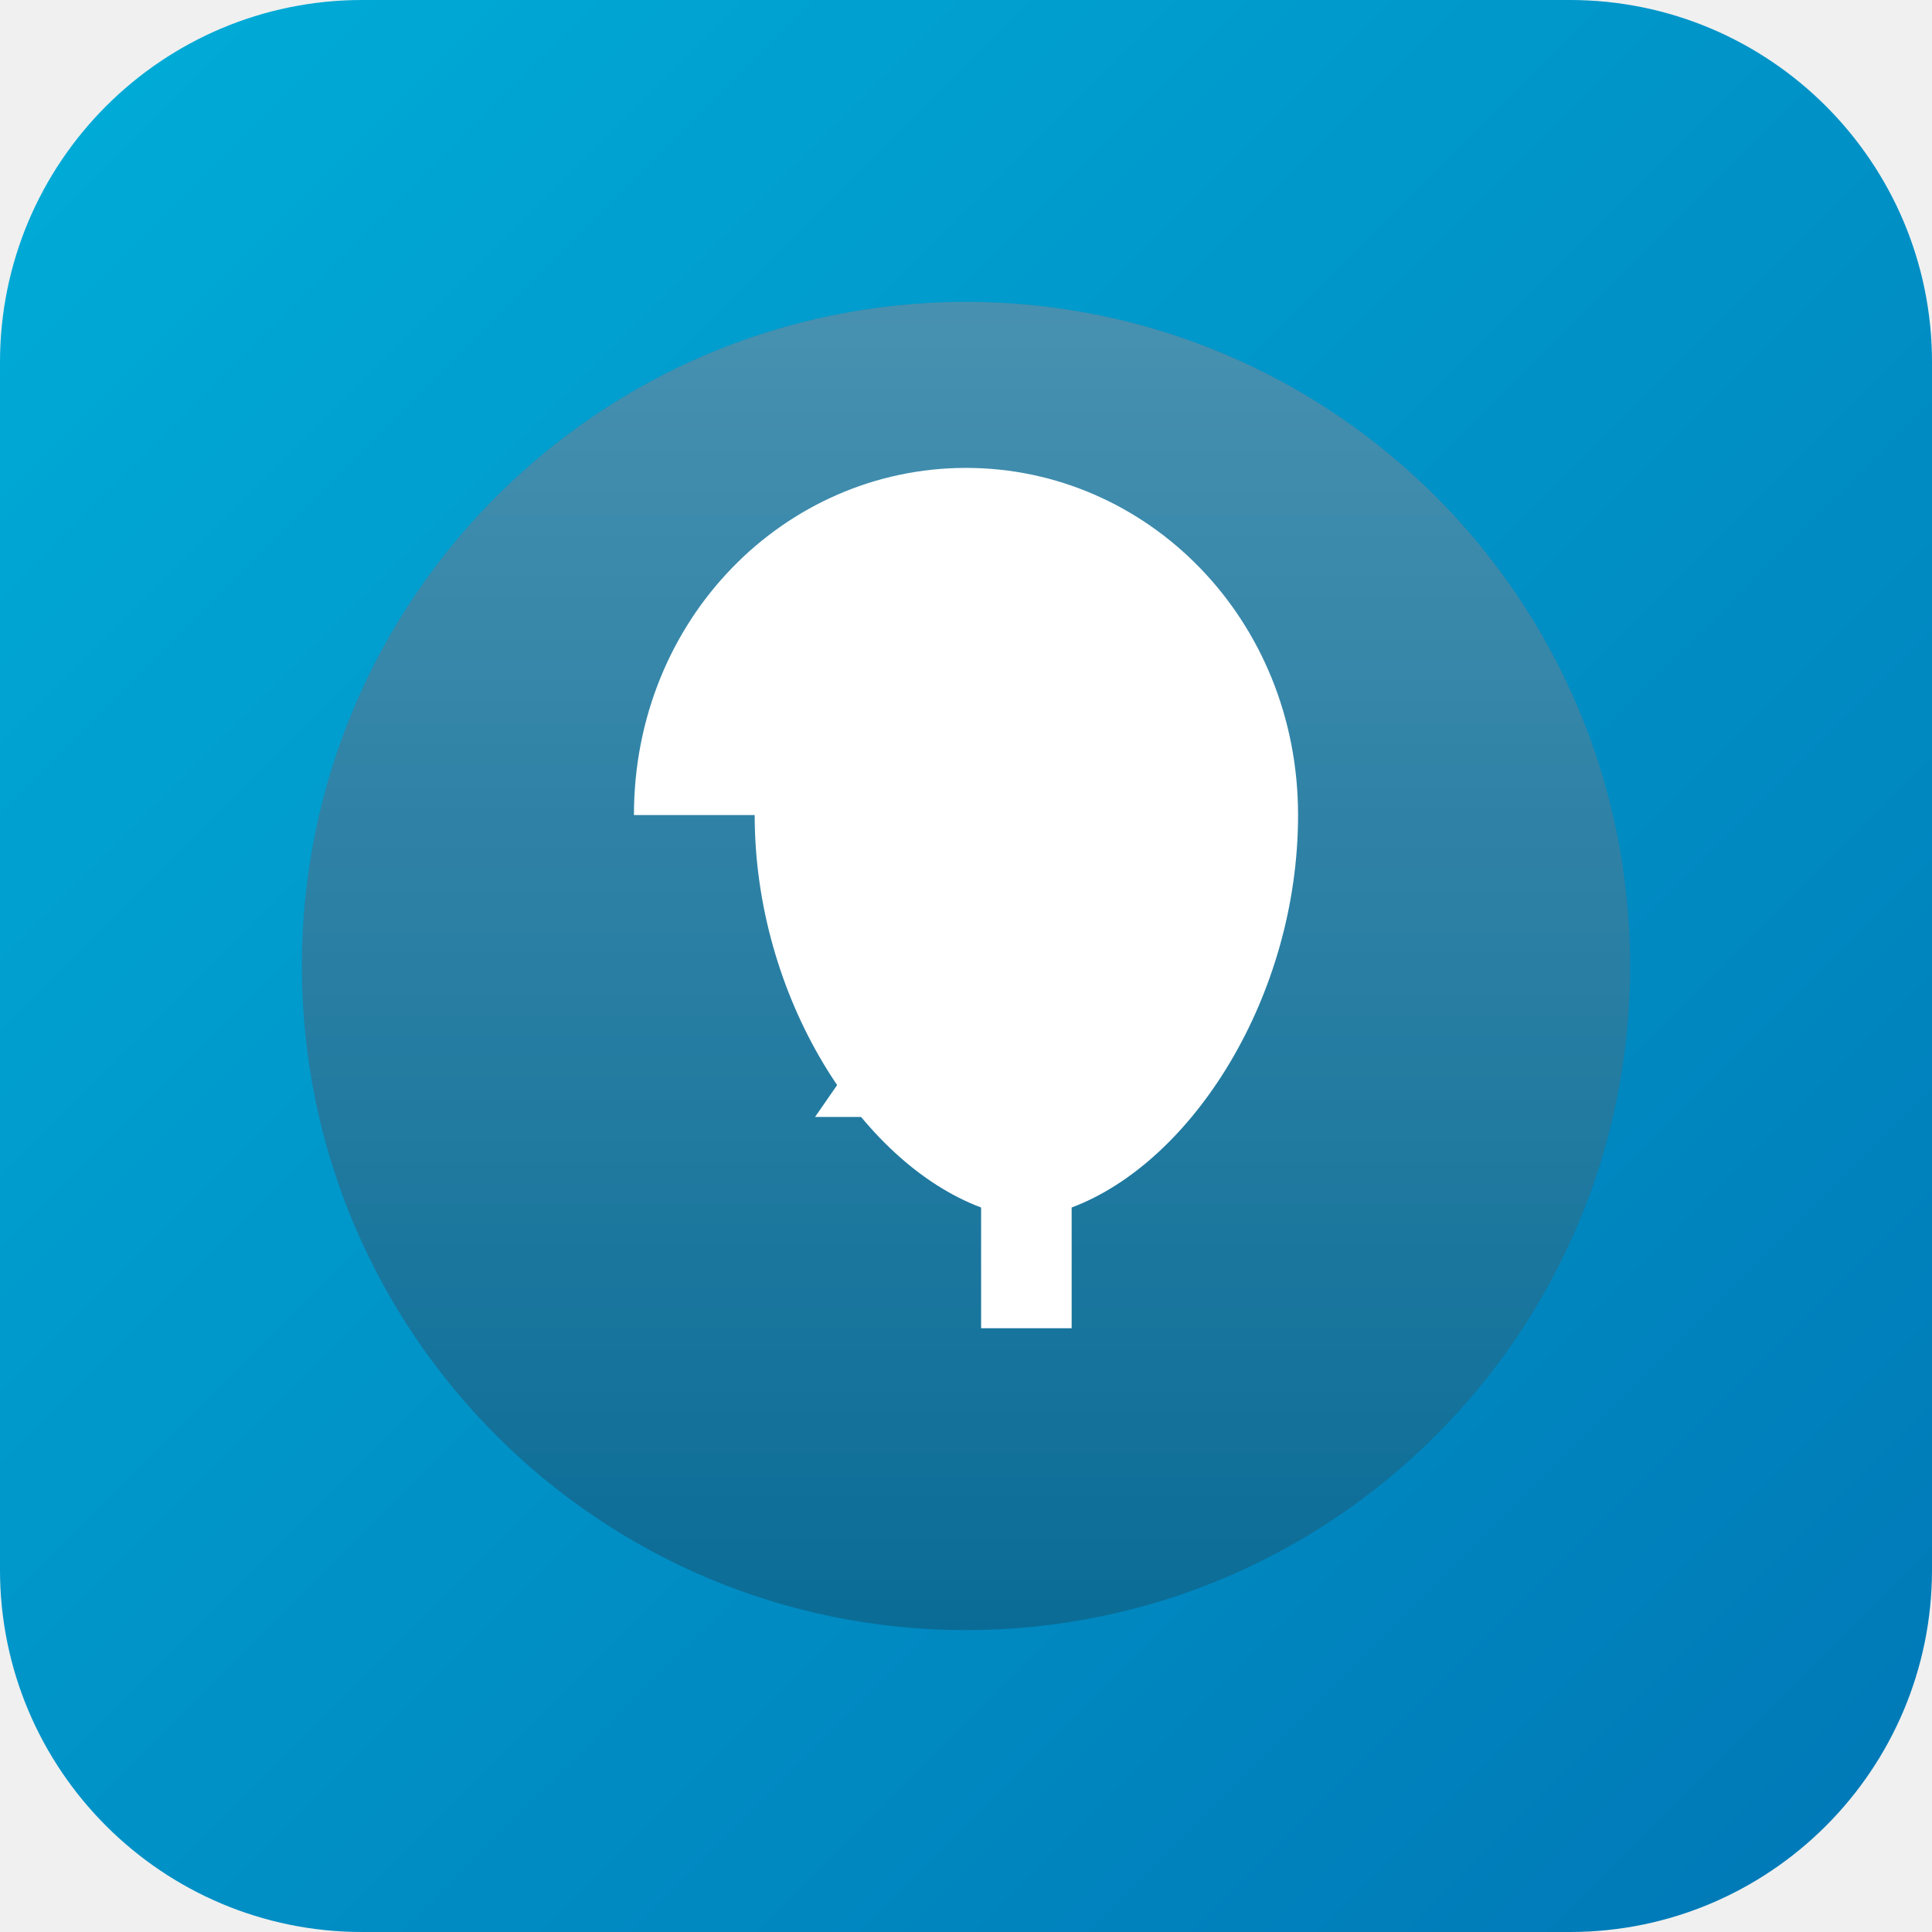
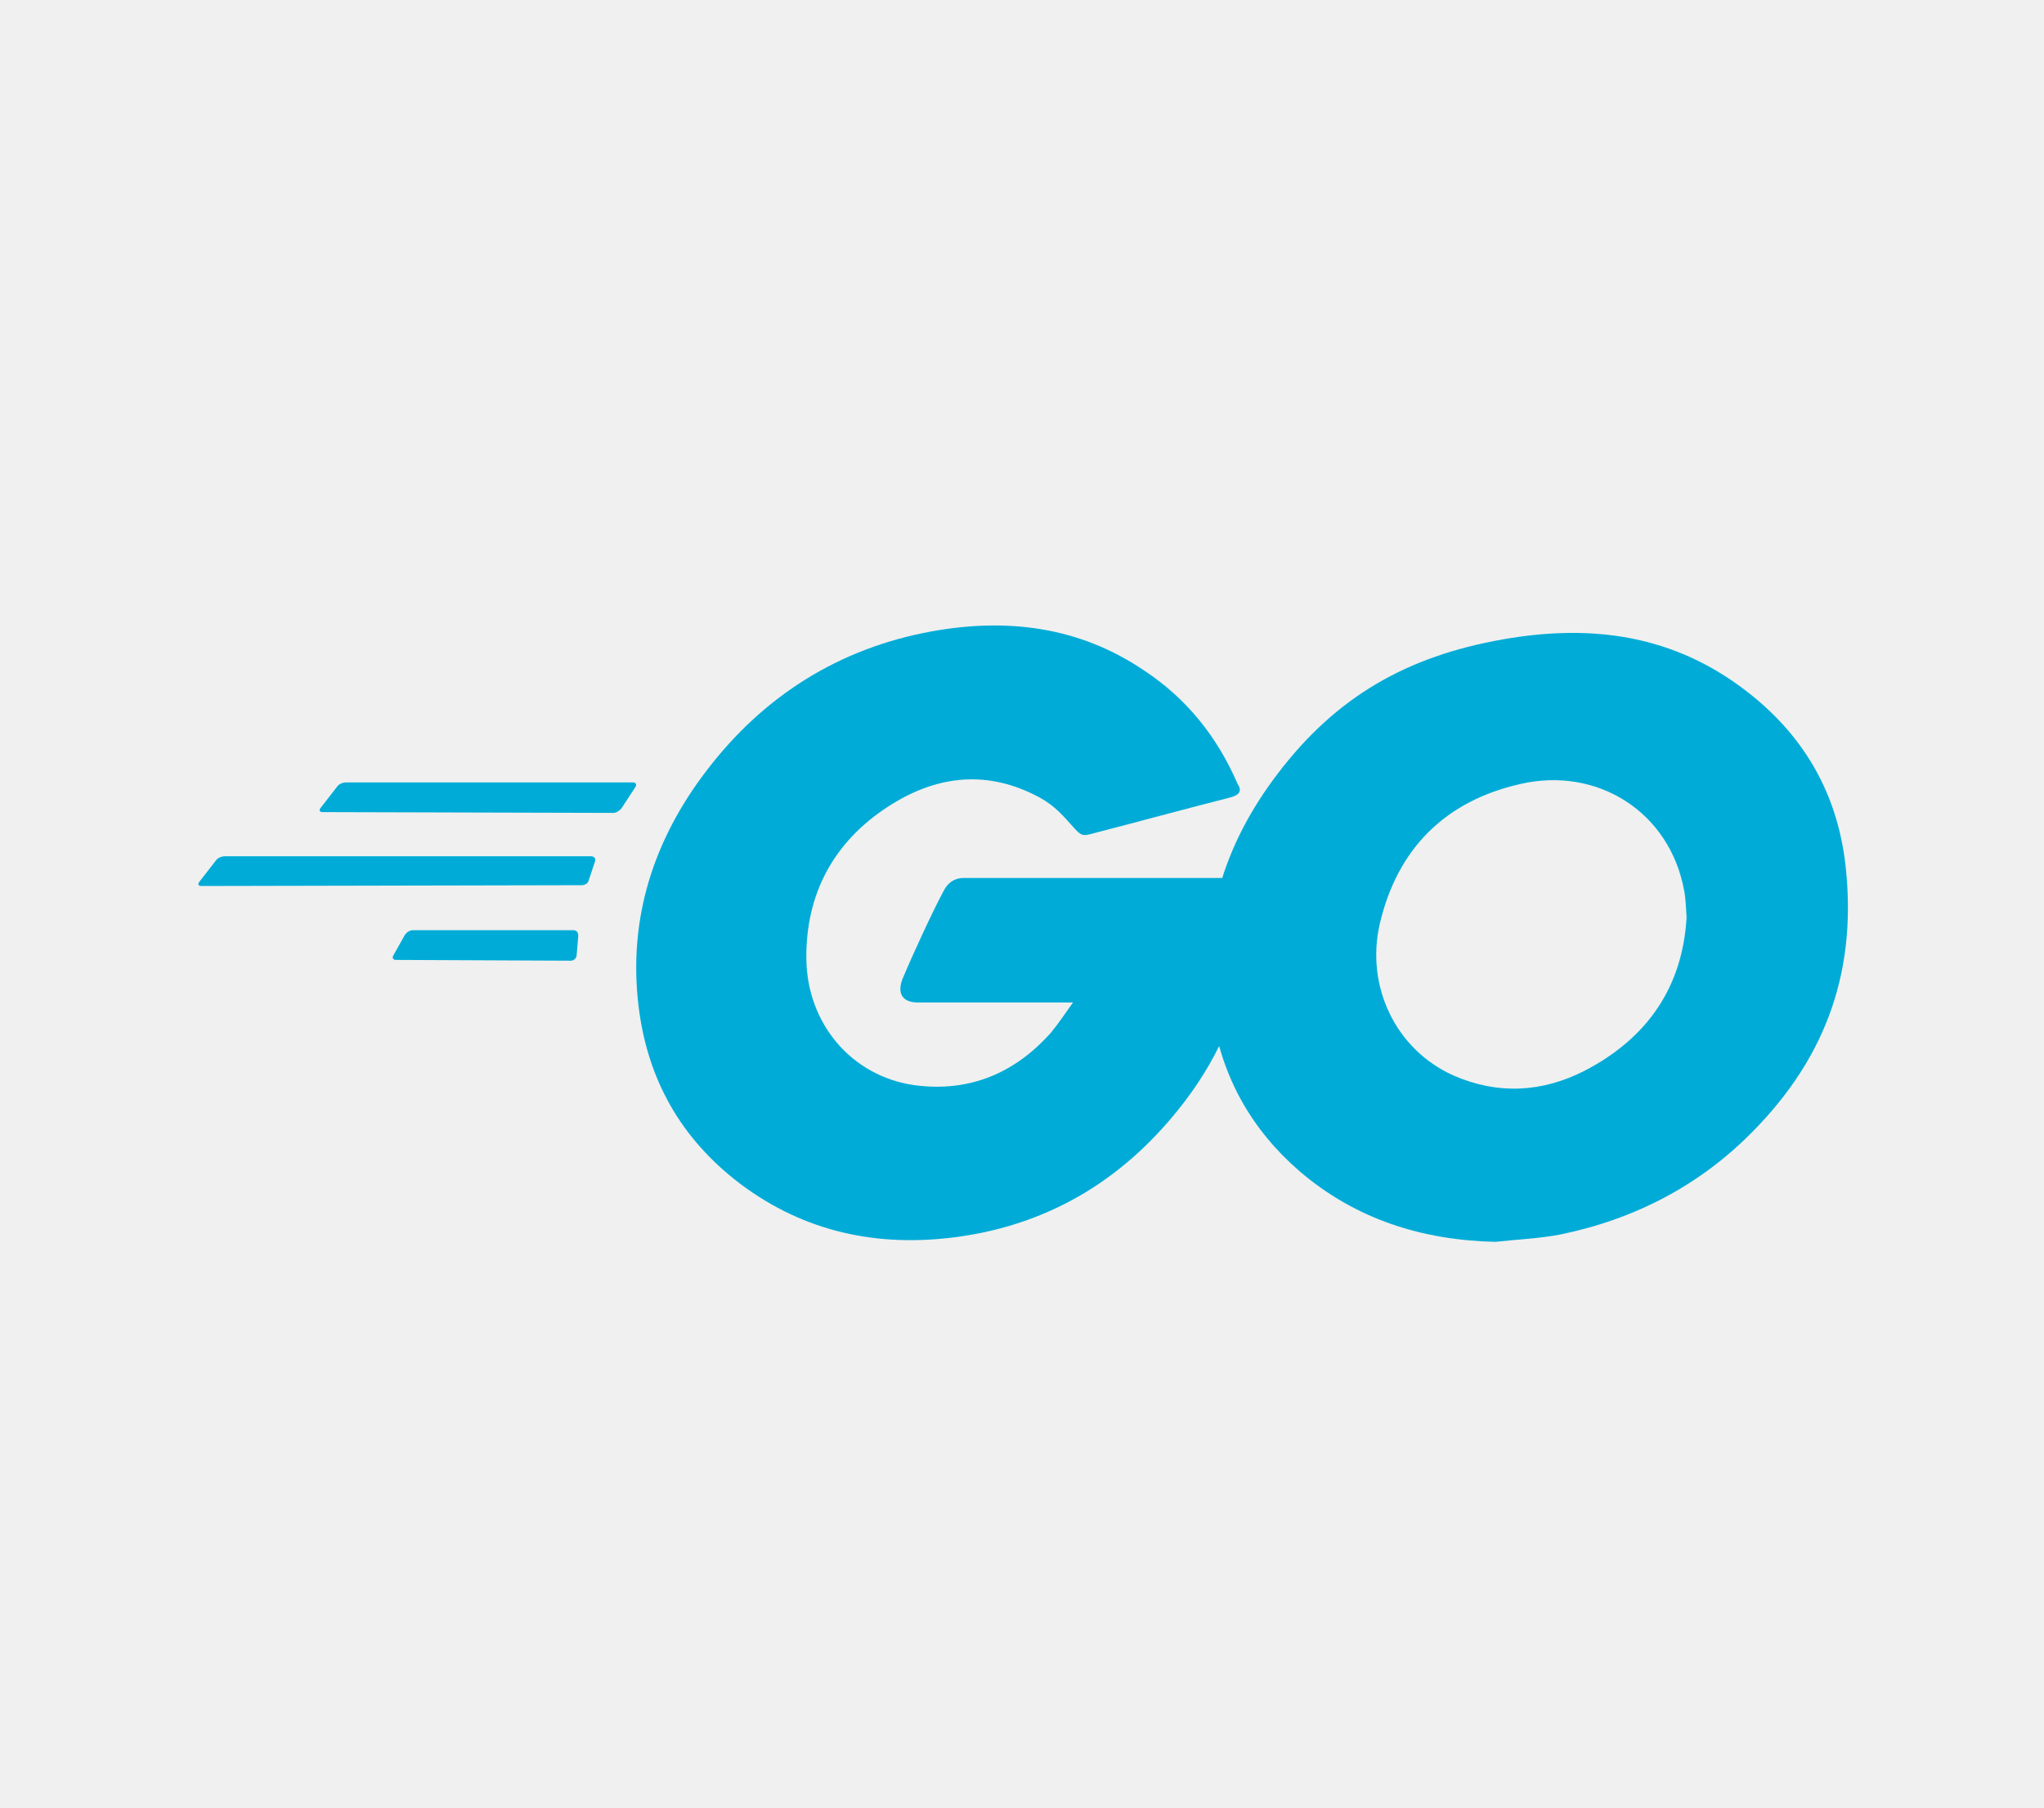
- <svg xmlns="http://www.w3.org/2000/svg" viewBox="0 0 128 128" role="img" aria-labelledby="title">
-   <defs>
-     <linearGradient id="goGradient" x1="0%" y1="0%" x2="100%" y2="100%">
-       <stop offset="0%" stop-color="#00ADD8" />
-       <stop offset="100%" stop-color="#0077B6" />
-     </linearGradient>
-     <linearGradient id="goShadow" x1="0%" y1="0%" x2="0%" y2="100%">
-       <stop offset="0%" stop-color="#FFFFFF" stop-opacity="0.25" />
-       <stop offset="100%" stop-color="#FFFFFF" stop-opacity="0" />
-     </linearGradient>
-   </defs>
-   <rect width="128" height="128" rx="24" fill="url(#goGradient)" />
-   <circle cx="64" cy="64" r="44" fill="#0A6C96" />
-   <path d="M42 54c0-13 10-23 22-23s22 10 22 23c0 12-7 23-15 26v8h-6v-8c-8-3-15-14-15-26z" fill="#FFF" />
-   <path d="M55 49h4l5 8 5-8h4l-8 12 9 13h-4l-6-9-6 9h-4l9-13-8-12z" fill="#FFF" />
-   <circle cx="64" cy="64" r="44" fill="url(#goShadow)" />
+ <svg xmlns="http://www.w3.org/2000/svg" version="1.1" id="Layer_1" x="0px" y="0px" viewBox="0 0 254.5 225" style="enable-background:new 0 0 254.5 225;" xml:space="preserve">
+   <style type="text/css">
+ 	.st0{fill:#2DBCAF;}
+ 	.st1{fill:#5DC9E1;}
+ 	.st2{fill:#FDDD00;}
+ 	.st3{fill:#CE3262;}
+ 	.st4{fill:#00ACD7;}
+ 	.st5{fill:#FFFFFF;}
+ </style>
+   <g>
+     <g>
+       <g>
+         <g>
+           <path class="st4" d="M40.2,101.1c-0.4,0-0.5-0.2-0.3-0.5l2.1-2.7c0.2-0.3,0.7-0.5,1.1-0.5l35.7,0c0.4,0,0.5,0.3,0.3,0.6      l-1.7,2.6c-0.2,0.3-0.7,0.6-1,0.6L40.2,101.1z" />
+         </g>
+       </g>
+     </g>
+     <g>
+       <g>
+         <g>
+           <path class="st4" d="M25.1,110.3c-0.4,0-0.5-0.2-0.3-0.5l2.1-2.7c0.2-0.3,0.7-0.5,1.1-0.5l45.6,0c0.4,0,0.6,0.3,0.5,0.6      l-0.8,2.4c-0.1,0.4-0.5,0.6-0.9,0.6L25.1,110.3z" />
+         </g>
+       </g>
+     </g>
+     <g>
+       <g>
+         <g>
+           <path class="st4" d="M49.3,119.5c-0.4,0-0.5-0.3-0.3-0.6l1.4-2.5c0.2-0.3,0.6-0.6,1-0.6l20,0c0.4,0,0.6,0.3,0.6,0.7l-0.2,2.4      c0,0.4-0.4,0.7-0.7,0.7L49.3,119.5z" />
+         </g>
+       </g>
+     </g>
+     <g>
+       <g id="CXHf1q_3_">
+         <g>
+           <g>
+             <path class="st4" d="M153.1,99.3c-6.3,1.6-10.6,2.8-16.8,4.4c-1.5,0.4-1.6,0.5-2.9-1c-1.5-1.7-2.6-2.8-4.7-3.8       c-6.3-3.1-12.4-2.2-18.1,1.5c-6.8,4.4-10.3,10.9-10.2,19c0.1,8,5.6,14.6,13.5,15.7c6.8,0.9,12.5-1.5,17-6.6       c0.9-1.1,1.7-2.3,2.7-3.7c-3.6,0-8.1,0-19.3,0c-2.1,0-2.6-1.3-1.9-3c1.3-3.1,3.7-8.3,5.1-10.9c0.3-0.6,1-1.6,2.5-1.6       c5.1,0,23.9,0,36.4,0c-0.2,2.7-0.2,5.4-0.6,8.1c-1.1,7.2-3.8,13.8-8.2,19.6c-7.2,9.5-16.6,15.4-28.5,17       c-9.8,1.3-18.9-0.6-26.9-6.6c-7.4-5.6-11.6-13-12.7-22.2c-1.3-10.9,1.9-20.7,8.5-29.3c7.1-9.3,16.5-15.2,28-17.3       c9.4-1.7,18.4-0.6,26.5,4.9c5.3,3.5,9.1,8.3,11.6,14.1C154.7,98.5,154.3,99,153.1,99.3z" />
+           </g>
+           <g>
+             <path class="st4" d="M186.2,154.6c-9.1-0.2-17.4-2.8-24.4-8.8c-5.9-5.1-9.6-11.6-10.8-19.3c-1.8-11.3,1.3-21.3,8.1-30.2       c7.3-9.6,16.1-14.6,28-16.7c10.2-1.8,19.8-0.8,28.5,5.1c7.9,5.4,12.8,12.7,14.1,22.3c1.7,13.5-2.2,24.5-11.5,33.9       c-6.6,6.7-14.7,10.9-24,12.8C191.5,154.2,188.8,154.3,186.2,154.6z M210,114.2c-0.1-1.3-0.1-2.3-0.3-3.3       c-1.8-9.9-10.9-15.5-20.4-13.3c-9.3,2.1-15.3,8-17.5,17.4c-1.8,7.8,2,15.7,9.2,18.9c5.5,2.4,11,2.1,16.3-0.6       C205.2,129.2,209.5,122.8,210,114.2z" />
+           </g>
+         </g>
+       </g>
+     </g>
+   </g>
</svg>
